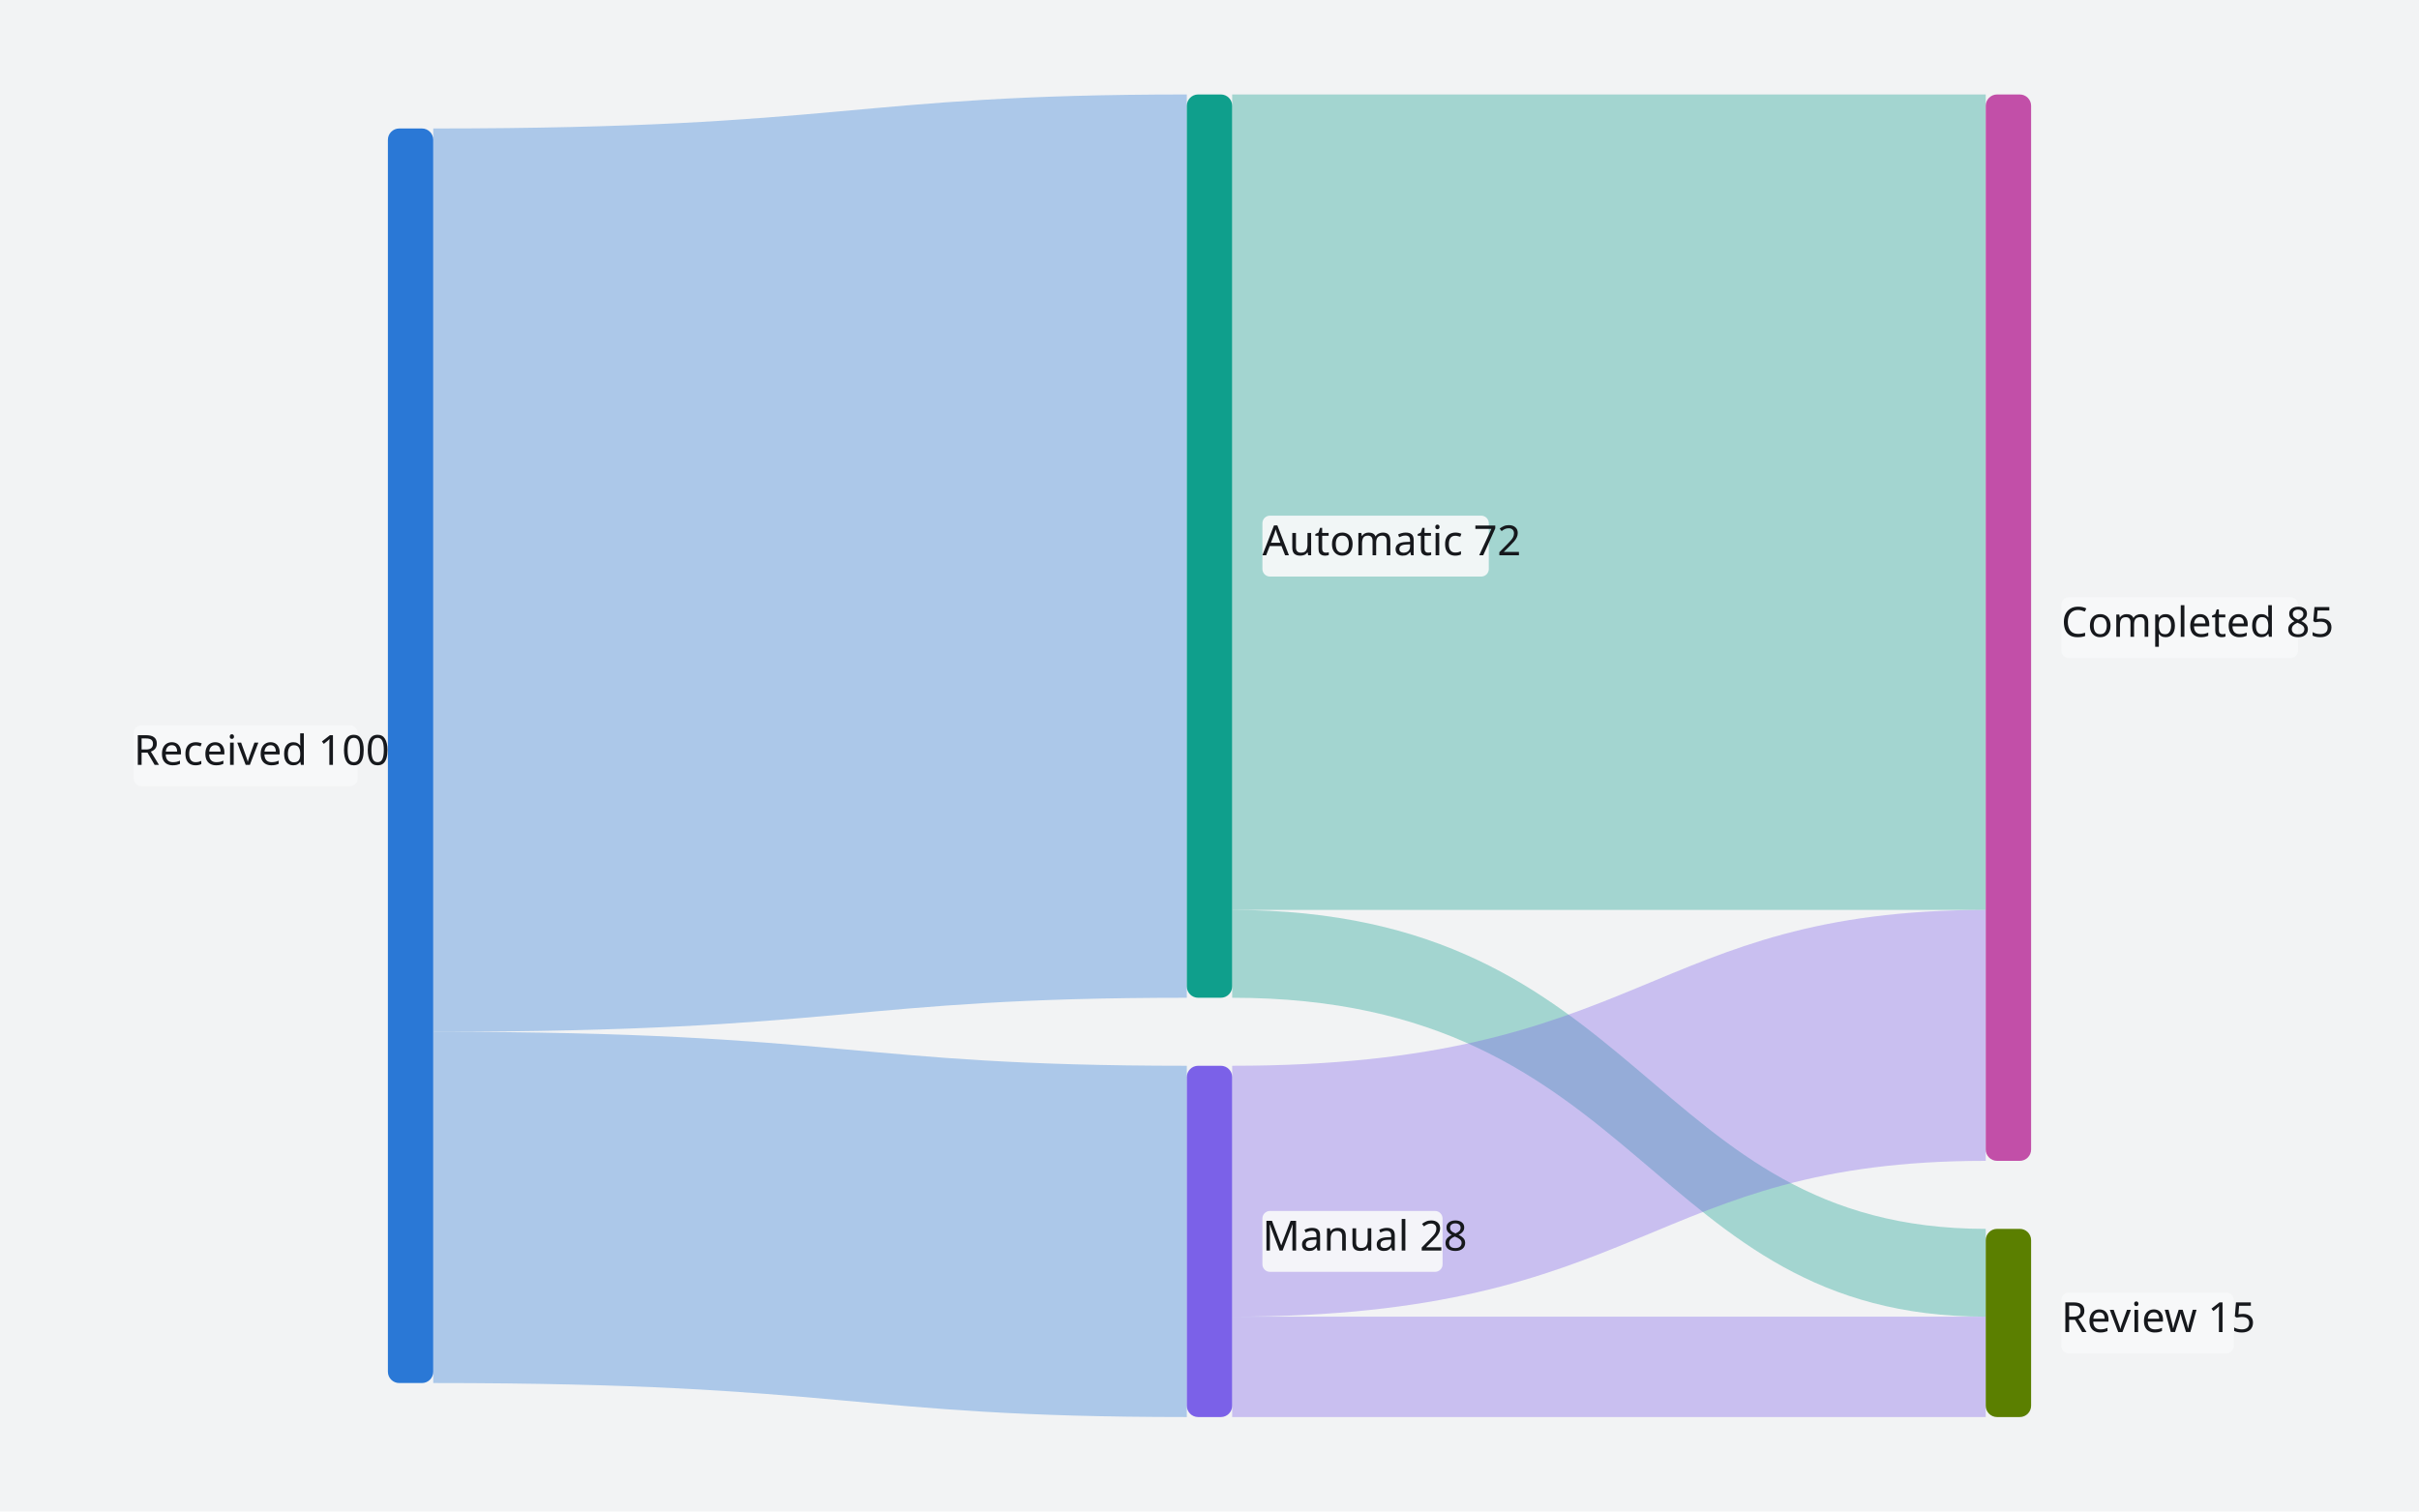
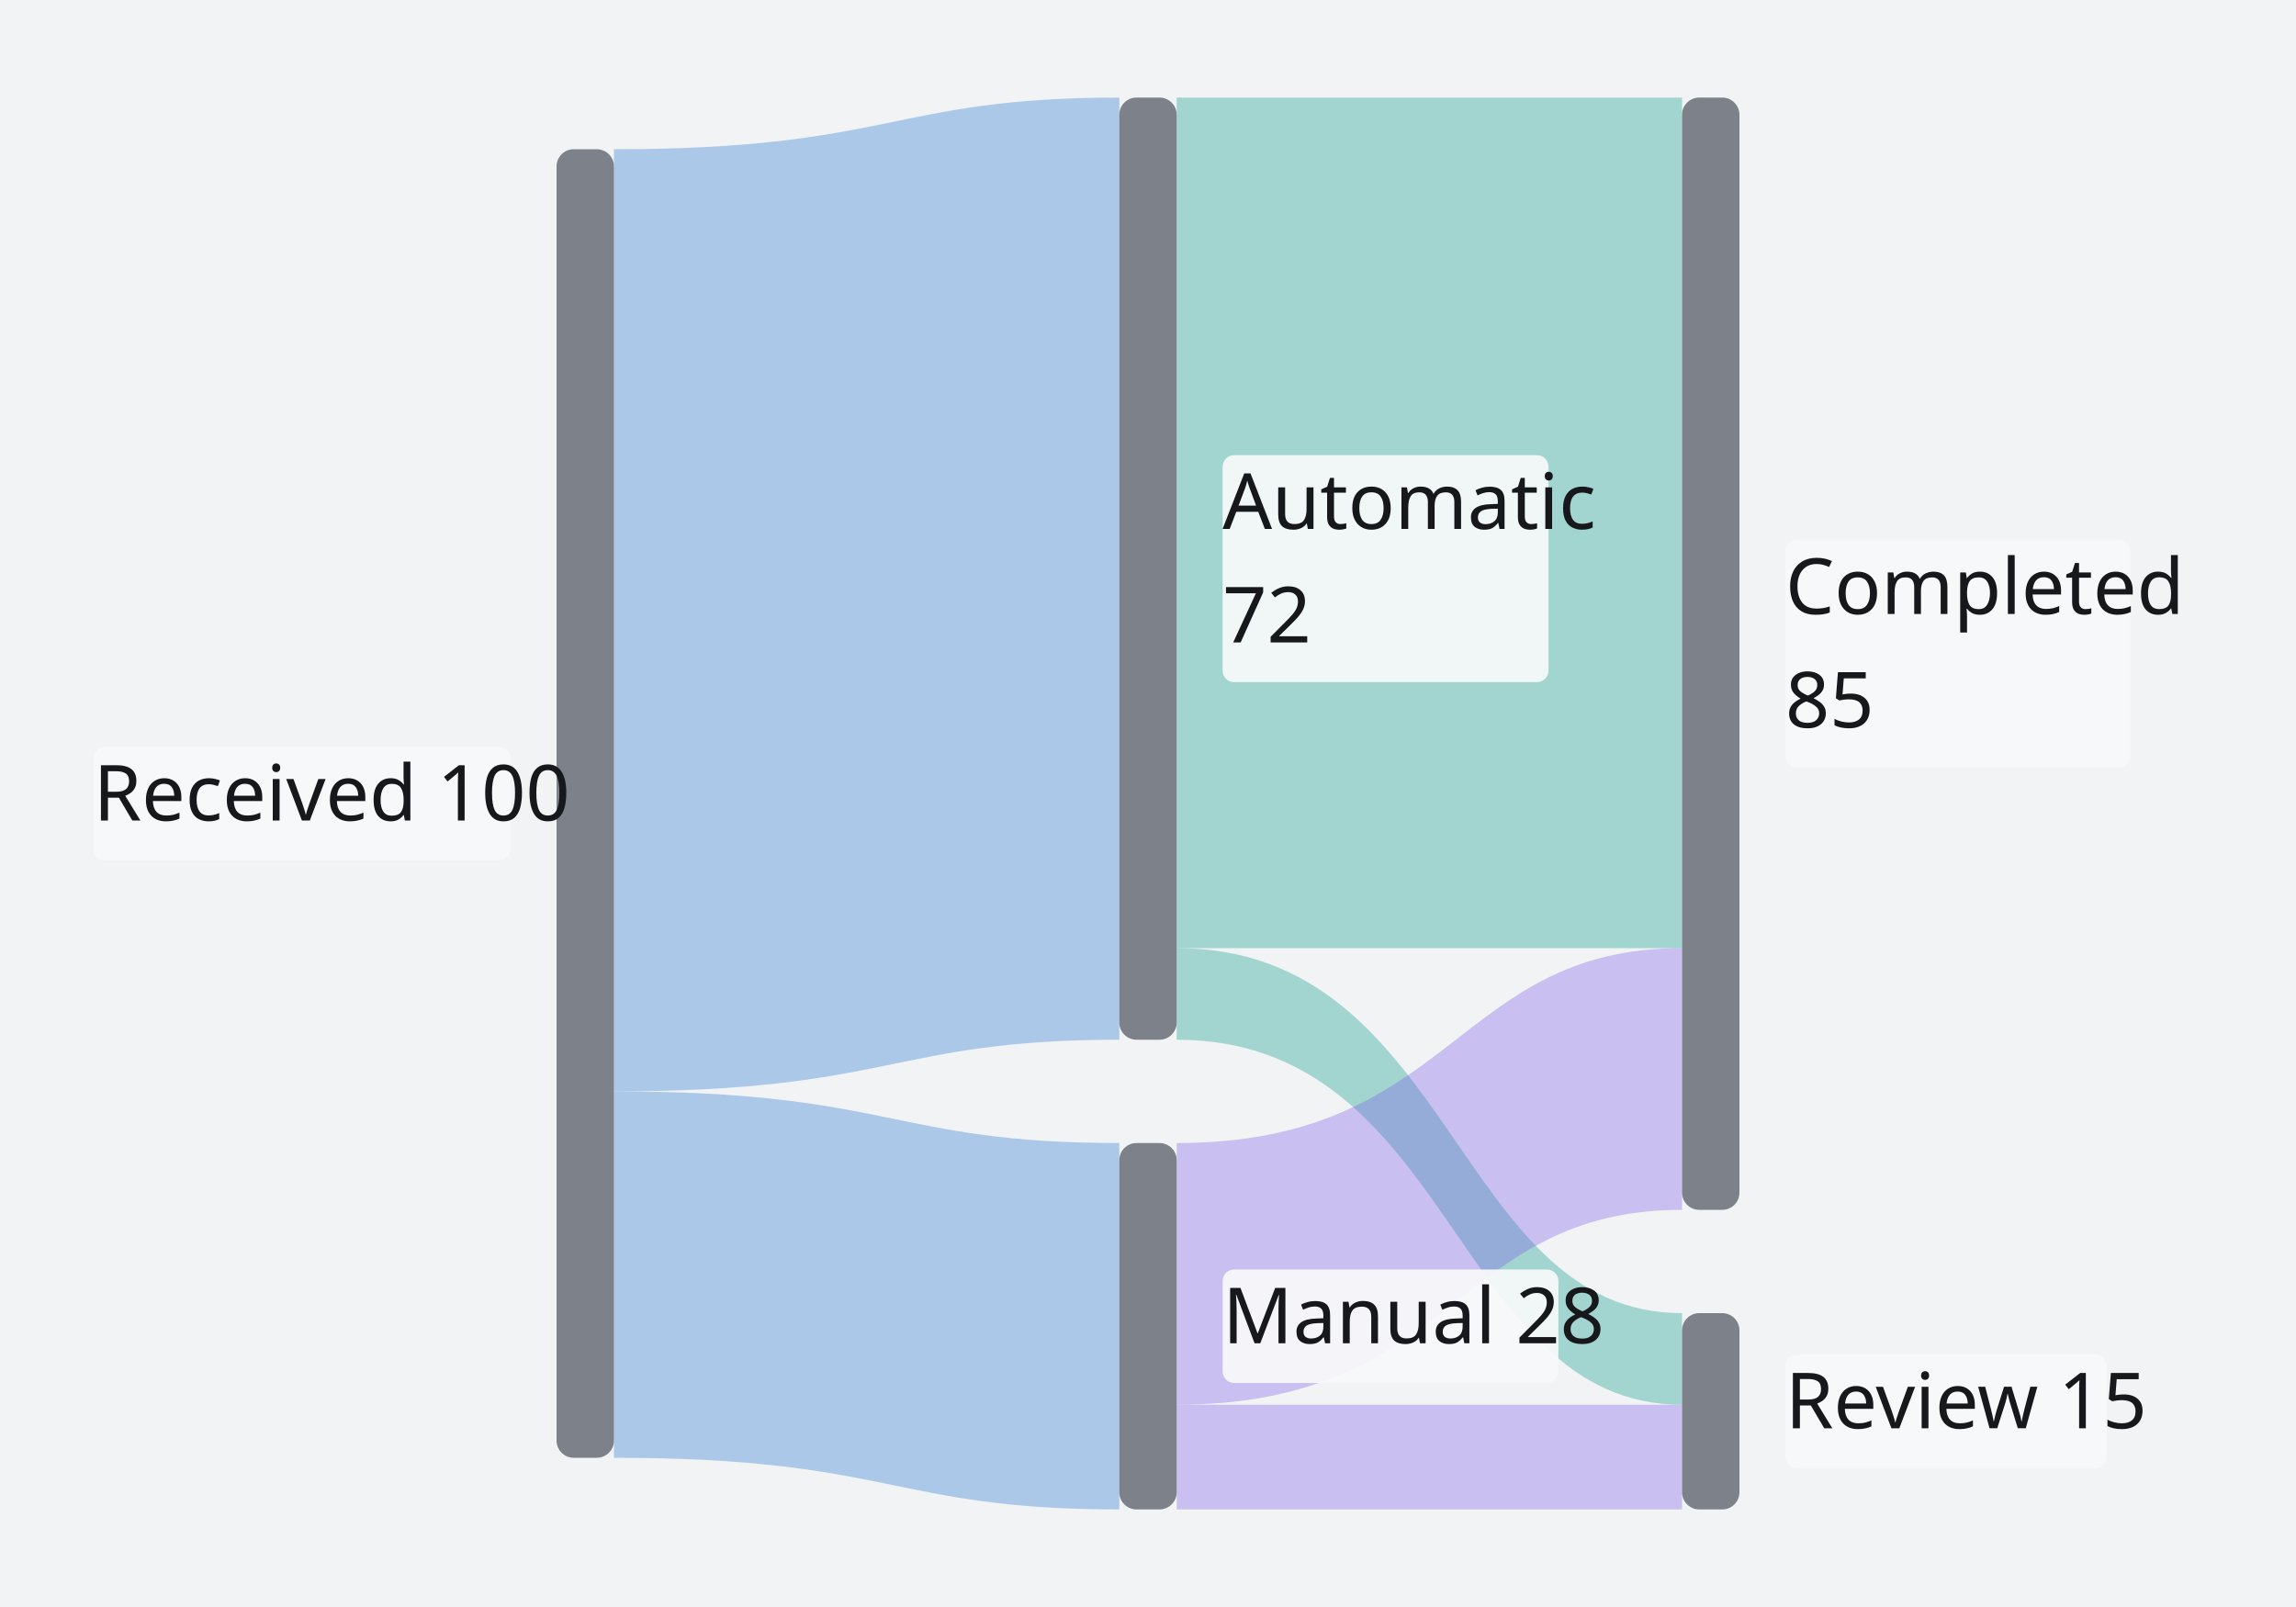
- <svg xmlns="http://www.w3.org/2000/svg" width="640" height="400" viewBox="0 0 640 400" stroke-linecap="round" stroke-linejoin="round" role="img" aria-label="ChartForgeX chart" aria-labelledby="family-sankey-wide-light-thumbnail-title" aria-describedby="family-sankey-wide-light-thumbnail-description">
+ <svg xmlns="http://www.w3.org/2000/svg" width="400" height="280" viewBox="0 0 400 280" stroke-linecap="round" stroke-linejoin="round" role="img" aria-label="Requests across processing stages" aria-labelledby="artifact-seed-1dbaa706-title" aria-describedby="artifact-seed-1dbaa706-description">
  <defs>
-     <clipPath id="family-sankey-wide-light-thumbnail-clip-1" clipPathUnits="userSpaceOnUse">
-       <rect x="24" y="24" width="592" height="352" />
+     <clipPath id="artifact-seed-1dbaa706-clip-1" clipPathUnits="userSpaceOnUse">
+       <rect x="16" y="16" width="368" height="248" />
    </clipPath>
  </defs>
-   <rect x="0" y="0" width="640" height="400" rx="0" data-cfx-role="background" fill="#F2F3F4" stroke="none" stroke-width="1" />
-   <g clip-path="url(#family-sankey-wide-light-thumbnail-clip-1)" />
-   <g id="family-sankey-wide-light-thumbnail-node-3" data-cfx-source-id="series-0" data-cfx-role="sankey-series" data-cfx-semantic-role="" data-cfx-series="0" data-cfx-series-key="Requests" data-cfx-series-name="Requests" data-cfx-state="None" data-cfx-weight-scale="3.32">
-     <g id="family-sankey-wide-light-thumbnail-node-4" data-cfx-source-id="series-0-link-0" data-cfx-role="sankey-link" data-cfx-full-label="Received to Automatic: 72" data-cfx-point="0" data-cfx-source="0" data-cfx-source-label="Received" data-cfx-target="1" data-cfx-target-label="Automatic" data-cfx-value="72" data-cfx-width="239.04">
-       <path d="M 114.627 34 C 224.282 34 224.282 25 314 25 L 314 264.04 C 224.282 264.04 224.282 273.04 114.627 273.04 Z" data-cfx-role="sankey-ribbon" fill="rgba(42,120,214,0.349)" stroke="none" stroke-width="1" fill-rule="evenodd" />
+   <rect x="0" y="0" width="400" height="280" rx="0" data-cfx-role="background" fill="#F2F3F4" stroke="none" stroke-width="1" />
+   <g clip-path="url(#artifact-seed-1dbaa706-clip-1)" />
+   <g id="artifact-seed-1dbaa706-node-3" data-cfx-source-id="series-0" data-cfx-role="sankey-series" data-cfx-semantic-role="" data-cfx-series="0" data-cfx-series-key="Requests" data-cfx-series-name="Requests" data-cfx-state="None" data-cfx-weight-scale="2.28">
+     <g id="artifact-seed-1dbaa706-node-4" data-cfx-source-id="series-0-link-0" data-cfx-role="sankey-link" data-cfx-full-label="Received to Automatic: 72" data-cfx-point="0" data-cfx-source="0" data-cfx-source-label="Received" data-cfx-target="1" data-cfx-target-label="Automatic" data-cfx-value="72" data-cfx-width="164.16">
+       <path d="M 106.96 26 C 155.382 26 155.382 17 195 17 L 195 181.16 C 155.382 181.16 155.382 190.16 106.96 190.16 Z" data-cfx-role="sankey-ribbon" fill="rgba(42,120,214,0.349)" stroke="none" stroke-width="1" fill-rule="evenodd" />
    </g>
-     <g id="family-sankey-wide-light-thumbnail-node-7" data-cfx-source-id="series-0-link-1" data-cfx-role="sankey-link" data-cfx-full-label="Received to Manual: 28" data-cfx-point="2" data-cfx-source="0" data-cfx-source-label="Received" data-cfx-target="2" data-cfx-target-label="Manual" data-cfx-value="28" data-cfx-width="92.96">
-       <path d="M 114.627 273.04 C 224.282 273.04 224.282 282.04 314 282.04 L 314 375 C 224.282 375 224.282 366 114.627 366 Z" data-cfx-role="sankey-ribbon" fill="rgba(42,120,214,0.349)" stroke="none" stroke-width="1" fill-rule="evenodd" />
+     <g id="artifact-seed-1dbaa706-node-7" data-cfx-source-id="series-0-link-1" data-cfx-role="sankey-link" data-cfx-full-label="Received to Manual: 28" data-cfx-point="2" data-cfx-source="0" data-cfx-source-label="Received" data-cfx-target="2" data-cfx-target-label="Manual" data-cfx-value="28" data-cfx-width="63.839999999999996">
+       <path d="M 106.96 190.16 C 155.382 190.16 155.382 199.16 195 199.16 L 195 263 C 155.382 263 155.382 254 106.96 254 Z" data-cfx-role="sankey-ribbon" fill="rgba(42,120,214,0.349)" stroke="none" stroke-width="1" fill-rule="evenodd" />
    </g>
-     <g id="family-sankey-wide-light-thumbnail-node-10" data-cfx-source-id="series-0-link-2" data-cfx-role="sankey-link" data-cfx-full-label="Automatic to Completed: 65" data-cfx-point="4" data-cfx-source="1" data-cfx-source-label="Automatic" data-cfx-target="3" data-cfx-target-label="Completed" data-cfx-value="65" data-cfx-width="215.79999999999998">
-       <path d="M 326 25 C 435.655 25 435.655 25 525.373 25 L 525.373 240.8 C 435.655 240.8 435.655 240.8 326 240.8 Z" data-cfx-role="sankey-ribbon" fill="rgba(15,159,140,0.349)" stroke="none" stroke-width="1" fill-rule="evenodd" />
+     <g id="artifact-seed-1dbaa706-node-10" data-cfx-source-id="series-0-link-2" data-cfx-role="sankey-link" data-cfx-full-label="Automatic to Completed: 65" data-cfx-point="4" data-cfx-source="1" data-cfx-source-label="Automatic" data-cfx-target="3" data-cfx-target-label="Completed" data-cfx-value="65" data-cfx-width="148.2">
+       <path d="M 205 17 C 253.422 17 253.422 17 293.04 17 L 293.04 165.2 C 253.422 165.2 253.422 165.2 205 165.2 Z" data-cfx-role="sankey-ribbon" fill="rgba(15,159,140,0.349)" stroke="none" stroke-width="1" fill-rule="evenodd" />
    </g>
-     <g id="family-sankey-wide-light-thumbnail-node-13" data-cfx-source-id="series-0-link-3" data-cfx-role="sankey-link" data-cfx-full-label="Automatic to Review: 7" data-cfx-point="6" data-cfx-source="1" data-cfx-source-label="Automatic" data-cfx-target="4" data-cfx-target-label="Review" data-cfx-value="7" data-cfx-width="23.24">
-       <path d="M 326 240.8 C 435.655 240.8 435.655 325.2 525.373 325.2 L 525.373 348.44 C 435.655 348.44 435.655 264.04 326 264.04 Z" data-cfx-role="sankey-ribbon" fill="rgba(15,159,140,0.349)" stroke="none" stroke-width="1" fill-rule="evenodd" />
+     <g id="artifact-seed-1dbaa706-node-13" data-cfx-source-id="series-0-link-3" data-cfx-role="sankey-link" data-cfx-full-label="Automatic to Review: 7" data-cfx-point="6" data-cfx-source="1" data-cfx-source-label="Automatic" data-cfx-target="4" data-cfx-target-label="Review" data-cfx-value="7" data-cfx-width="15.959999999999999">
+       <path d="M 205 165.2 C 253.422 165.2 253.422 228.8 293.04 228.8 L 293.04 244.76 C 253.422 244.76 253.422 181.16 205 181.16 Z" data-cfx-role="sankey-ribbon" fill="rgba(15,159,140,0.349)" stroke="none" stroke-width="1" fill-rule="evenodd" />
    </g>
-     <g id="family-sankey-wide-light-thumbnail-node-16" data-cfx-source-id="series-0-link-4" data-cfx-role="sankey-link" data-cfx-full-label="Manual to Completed: 20" data-cfx-point="8" data-cfx-source="2" data-cfx-source-label="Manual" data-cfx-target="3" data-cfx-target-label="Completed" data-cfx-value="20" data-cfx-width="66.39999999999999">
-       <path d="M 326 282.04 C 435.655 282.04 435.655 240.8 525.373 240.8 L 525.373 307.2 C 435.655 307.2 435.655 348.44 326 348.44 Z" data-cfx-role="sankey-ribbon" fill="rgba(123,97,232,0.349)" stroke="none" stroke-width="1" fill-rule="evenodd" />
+     <g id="artifact-seed-1dbaa706-node-16" data-cfx-source-id="series-0-link-4" data-cfx-role="sankey-link" data-cfx-full-label="Manual to Completed: 20" data-cfx-point="8" data-cfx-source="2" data-cfx-source-label="Manual" data-cfx-target="3" data-cfx-target-label="Completed" data-cfx-value="20" data-cfx-width="45.599999999999994">
+       <path d="M 205 199.16 C 253.422 199.16 253.422 165.2 293.04 165.2 L 293.04 210.8 C 253.422 210.8 253.422 244.76 205 244.76 Z" data-cfx-role="sankey-ribbon" fill="rgba(123,97,232,0.349)" stroke="none" stroke-width="1" fill-rule="evenodd" />
    </g>
-     <g id="family-sankey-wide-light-thumbnail-node-19" data-cfx-source-id="series-0-link-5" data-cfx-role="sankey-link" data-cfx-full-label="Manual to Review: 8" data-cfx-point="10" data-cfx-source="2" data-cfx-source-label="Manual" data-cfx-target="4" data-cfx-target-label="Review" data-cfx-value="8" data-cfx-width="26.56">
-       <path d="M 326 348.44 C 435.655 348.44 435.655 348.44 525.373 348.44 L 525.373 375 C 435.655 375 435.655 375 326 375 Z" data-cfx-role="sankey-ribbon" fill="rgba(123,97,232,0.349)" stroke="none" stroke-width="1" fill-rule="evenodd" />
+     <g id="artifact-seed-1dbaa706-node-19" data-cfx-source-id="series-0-link-5" data-cfx-role="sankey-link" data-cfx-full-label="Manual to Review: 8" data-cfx-point="10" data-cfx-source="2" data-cfx-source-label="Manual" data-cfx-target="4" data-cfx-target-label="Review" data-cfx-value="8" data-cfx-width="18.24">
+       <path d="M 205 244.76 C 253.422 244.76 253.422 244.76 293.04 244.76 L 293.04 263 C 253.422 263 253.422 263 205 263 Z" data-cfx-role="sankey-ribbon" fill="rgba(123,97,232,0.349)" stroke="none" stroke-width="1" fill-rule="evenodd" />
    </g>
-     <g id="family-sankey-wide-light-thumbnail-node-22" data-cfx-source-id="series-0-node-0" data-cfx-role="sankey-node" data-cfx-full-label="Received 100" data-cfx-incoming="0" data-cfx-label="Received" data-cfx-layer="0" data-cfx-node="0" data-cfx-outgoing="100" data-cfx-state="None" data-cfx-value="100">
-       <rect x="102.627" y="34" width="12" height="332" rx="3" data-cfx-role="sankey-node-mark" fill="#2A78D6" stroke="none" stroke-width="1" />
+     <g id="artifact-seed-1dbaa706-node-22" data-cfx-source-id="series-0-node-0" data-cfx-role="sankey-node" data-cfx-full-label="Received 100" data-cfx-incoming="0" data-cfx-label="Received" data-cfx-layer="0" data-cfx-node="0" data-cfx-outgoing="100" data-cfx-state="None" data-cfx-value="100">
+       <rect x="96.96" y="26" width="10" height="228" rx="3" data-cfx-role="sankey-node-mark" fill="#7C818A" stroke="none" stroke-width="1" />
    </g>
-     <g id="family-sankey-wide-light-thumbnail-node-25" data-cfx-source-id="series-0-node-1" data-cfx-role="sankey-node" data-cfx-full-label="Automatic 72" data-cfx-incoming="72" data-cfx-label="Automatic" data-cfx-layer="1" data-cfx-node="1" data-cfx-outgoing="72" data-cfx-state="None" data-cfx-value="72">
-       <rect x="314" y="25" width="12" height="239.04" rx="3" data-cfx-role="sankey-node-mark" fill="#0F9F8C" stroke="none" stroke-width="1" />
+     <g id="artifact-seed-1dbaa706-node-25" data-cfx-source-id="series-0-node-1" data-cfx-role="sankey-node" data-cfx-full-label="Automatic 72" data-cfx-incoming="72" data-cfx-label="Automatic" data-cfx-layer="1" data-cfx-node="1" data-cfx-outgoing="72" data-cfx-state="None" data-cfx-value="72">
+       <rect x="195" y="17" width="10" height="164.16" rx="3" data-cfx-role="sankey-node-mark" fill="#7C818A" stroke="none" stroke-width="1" />
    </g>
-     <g id="family-sankey-wide-light-thumbnail-node-28" data-cfx-source-id="series-0-node-2" data-cfx-role="sankey-node" data-cfx-full-label="Manual 28" data-cfx-incoming="28" data-cfx-label="Manual" data-cfx-layer="1" data-cfx-node="2" data-cfx-outgoing="28" data-cfx-state="None" data-cfx-value="28">
-       <rect x="314" y="282.04" width="12" height="92.96" rx="3" data-cfx-role="sankey-node-mark" fill="#7B61E8" stroke="none" stroke-width="1" />
+     <g id="artifact-seed-1dbaa706-node-28" data-cfx-source-id="series-0-node-2" data-cfx-role="sankey-node" data-cfx-full-label="Manual 28" data-cfx-incoming="28" data-cfx-label="Manual" data-cfx-layer="1" data-cfx-node="2" data-cfx-outgoing="28" data-cfx-state="None" data-cfx-value="28">
+       <rect x="195" y="199.16" width="10" height="63.84" rx="3" data-cfx-role="sankey-node-mark" fill="#7C818A" stroke="none" stroke-width="1" />
    </g>
-     <g id="family-sankey-wide-light-thumbnail-node-31" data-cfx-source-id="series-0-node-3" data-cfx-role="sankey-node" data-cfx-full-label="Completed 85" data-cfx-incoming="85" data-cfx-label="Completed" data-cfx-layer="2" data-cfx-node="3" data-cfx-outgoing="0" data-cfx-state="None" data-cfx-value="85">
-       <rect x="525.373" y="25" width="12" height="282.2" rx="3" data-cfx-role="sankey-node-mark" fill="#C24FA8" stroke="none" stroke-width="1" />
+     <g id="artifact-seed-1dbaa706-node-31" data-cfx-source-id="series-0-node-3" data-cfx-role="sankey-node" data-cfx-full-label="Completed 85" data-cfx-incoming="85" data-cfx-label="Completed" data-cfx-layer="2" data-cfx-node="3" data-cfx-outgoing="0" data-cfx-state="None" data-cfx-value="85">
+       <rect x="293.04" y="17" width="10" height="193.8" rx="3" data-cfx-role="sankey-node-mark" fill="#7C818A" stroke="none" stroke-width="1" />
    </g>
-     <g id="family-sankey-wide-light-thumbnail-node-34" data-cfx-source-id="series-0-node-4" data-cfx-role="sankey-node" data-cfx-full-label="Review 15" data-cfx-incoming="15" data-cfx-label="Review" data-cfx-layer="2" data-cfx-node="4" data-cfx-outgoing="0" data-cfx-state="None" data-cfx-value="15">
-       <rect x="525.373" y="325.2" width="12" height="49.8" rx="3" data-cfx-role="sankey-node-mark" fill="#5B7F00" stroke="none" stroke-width="1" />
+     <g id="artifact-seed-1dbaa706-node-34" data-cfx-source-id="series-0-node-4" data-cfx-role="sankey-node" data-cfx-full-label="Review 15" data-cfx-incoming="15" data-cfx-label="Review" data-cfx-layer="2" data-cfx-node="4" data-cfx-outgoing="0" data-cfx-state="None" data-cfx-value="15">
+       <rect x="293.04" y="228.8" width="10" height="34.2" rx="3" data-cfx-role="sankey-node-mark" fill="#7C818A" stroke="none" stroke-width="1" />
    </g>
-     <rect x="35.4" y="191.943" width="59.227" height="16.113" rx="2" data-cfx-role="sankey-label-backdrop" fill="rgba(248,249,250,0.922)" stroke="none" stroke-width="1" />
-     <g id="family-sankey-wide-light-thumbnail-node-38" data-cfx-source-id="series-0-node-label-0" data-cfx-role="sankey-node-label">
-       <text x="35.4" y="202.417" font-family="CFX Proof Carlito" font-size="11" font-weight="400" font-style="normal" fill="#16181C" xml:space="preserve" style="white-space:pre;font-language-override:normal;font-palette:normal">Received 100</text>
+     <rect x="16.272" y="130.112" width="72.688" height="19.775" rx="2" data-cfx-role="sankey-label-backdrop" fill="rgba(248,249,250,0.922)" stroke="none" stroke-width="1" />
+     <g id="artifact-seed-1dbaa706-node-38" data-cfx-source-id="series-0-node-label-0" data-cfx-role="sankey-node-label">
+       <text x="16.272" y="142.966" font-family="CFX Proof Carlito" font-size="13.5" font-weight="400" font-style="normal" fill="#16181C" xml:space="preserve" style="white-space:pre;font-language-override:normal;font-palette:normal">Received 100</text>
    </g>
-     <rect x="334" y="136.463" width="59.893" height="16.113" rx="2" data-cfx-role="sankey-label-backdrop" fill="rgba(248,249,250,0.922)" stroke="none" stroke-width="1" />
-     <g id="family-sankey-wide-light-thumbnail-node-40" data-cfx-source-id="series-0-node-label-1" data-cfx-role="sankey-node-label">
-       <text x="334" y="146.937" font-family="CFX Proof Carlito" font-size="11" font-weight="400" font-style="normal" fill="#16181C" xml:space="preserve" style="white-space:pre;font-language-override:normal;font-palette:normal">Automatic 72</text>
+     <rect x="213" y="79.305" width="56.769" height="39.551" rx="2" data-cfx-role="sankey-label-backdrop" fill="rgba(248,249,250,0.922)" stroke="none" stroke-width="1" />
+     <g id="artifact-seed-1dbaa706-node-40" data-cfx-source-id="series-0-node-label-1" data-cfx-role="sankey-node-label">
+       <text x="213" y="92.159" font-family="CFX Proof Carlito" font-size="13.5" font-weight="400" font-style="normal" fill="#16181C" xml:space="preserve" style="white-space:pre;font-language-override:normal;font-palette:normal">Automatic</text>
+       <text x="213" y="111.934" font-family="CFX Proof Carlito" font-size="13.5" font-weight="400" font-style="normal" fill="#16181C" xml:space="preserve" style="white-space:pre;font-language-override:normal;font-palette:normal">72</text>
    </g>
-     <rect x="334" y="320.463" width="47.663" height="16.113" rx="2" data-cfx-role="sankey-label-backdrop" fill="rgba(248,249,250,0.922)" stroke="none" stroke-width="1" />
-     <g id="family-sankey-wide-light-thumbnail-node-42" data-cfx-source-id="series-0-node-label-2" data-cfx-role="sankey-node-label">
-       <text x="334" y="330.937" font-family="CFX Proof Carlito" font-size="11" font-weight="400" font-style="normal" fill="#16181C" xml:space="preserve" style="white-space:pre;font-language-override:normal;font-palette:normal">Manual 28</text>
+     <rect x="213" y="221.192" width="58.496" height="19.775" rx="2" data-cfx-role="sankey-label-backdrop" fill="rgba(248,249,250,0.922)" stroke="none" stroke-width="1" />
+     <g id="artifact-seed-1dbaa706-node-42" data-cfx-source-id="series-0-node-label-2" data-cfx-role="sankey-node-label">
+       <text x="213" y="234.046" font-family="CFX Proof Carlito" font-size="13.5" font-weight="400" font-style="normal" fill="#16181C" xml:space="preserve" style="white-space:pre;font-language-override:normal;font-palette:normal">Manual 28</text>
    </g>
-     <rect x="545.373" y="158.043" width="62.627" height="16.113" rx="2" data-cfx-role="sankey-label-backdrop" fill="rgba(248,249,250,0.922)" stroke="none" stroke-width="1" />
-     <g id="family-sankey-wide-light-thumbnail-node-44" data-cfx-source-id="series-0-node-label-3" data-cfx-role="sankey-node-label">
-       <text x="545.373" y="168.517" font-family="CFX Proof Carlito" font-size="11" font-weight="400" font-style="normal" fill="#16181C" xml:space="preserve" style="white-space:pre;font-language-override:normal;font-palette:normal">Completed 85</text>
+     <rect x="311.04" y="94.125" width="60.124" height="39.551" rx="2" data-cfx-role="sankey-label-backdrop" fill="rgba(248,249,250,0.922)" stroke="none" stroke-width="1" />
+     <g id="artifact-seed-1dbaa706-node-44" data-cfx-source-id="series-0-node-label-3" data-cfx-role="sankey-node-label">
+       <text x="311.04" y="106.979" font-family="CFX Proof Carlito" font-size="13.5" font-weight="400" font-style="normal" fill="#16181C" xml:space="preserve" style="white-space:pre;font-language-override:normal;font-palette:normal">Completed</text>
+       <text x="311.04" y="126.754" font-family="CFX Proof Carlito" font-size="13.5" font-weight="400" font-style="normal" fill="#16181C" xml:space="preserve" style="white-space:pre;font-language-override:normal;font-palette:normal">85</text>
    </g>
-     <rect x="545.373" y="342.043" width="45.611" height="16.113" rx="2" data-cfx-role="sankey-label-backdrop" fill="rgba(248,249,250,0.922)" stroke="none" stroke-width="1" />
-     <g id="family-sankey-wide-light-thumbnail-node-46" data-cfx-source-id="series-0-node-label-4" data-cfx-role="sankey-node-label">
-       <text x="545.373" y="352.517" font-family="CFX Proof Carlito" font-size="11" font-weight="400" font-style="normal" fill="#16181C" xml:space="preserve" style="white-space:pre;font-language-override:normal;font-palette:normal">Review 15</text>
+     <rect x="311.04" y="236.012" width="55.978" height="19.775" rx="2" data-cfx-role="sankey-label-backdrop" fill="rgba(248,249,250,0.922)" stroke="none" stroke-width="1" />
+     <g id="artifact-seed-1dbaa706-node-46" data-cfx-source-id="series-0-node-label-4" data-cfx-role="sankey-node-label">
+       <text x="311.04" y="248.866" font-family="CFX Proof Carlito" font-size="13.5" font-weight="400" font-style="normal" fill="#16181C" xml:space="preserve" style="white-space:pre;font-language-override:normal;font-palette:normal">Review 15</text>
    </g>
  </g>
</svg>
